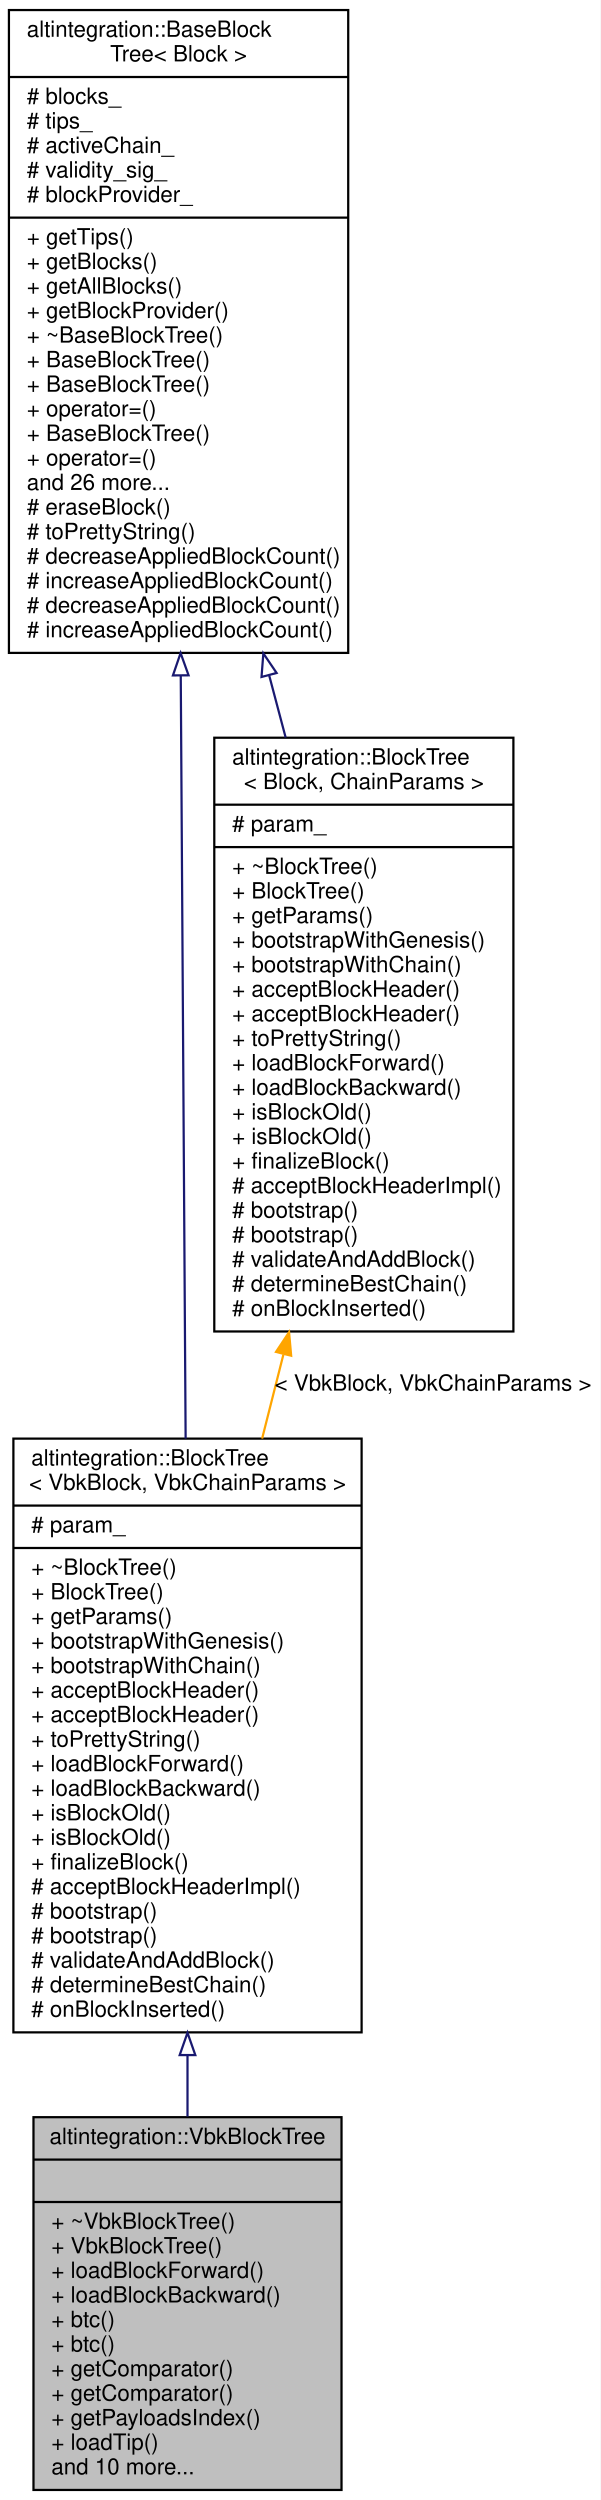
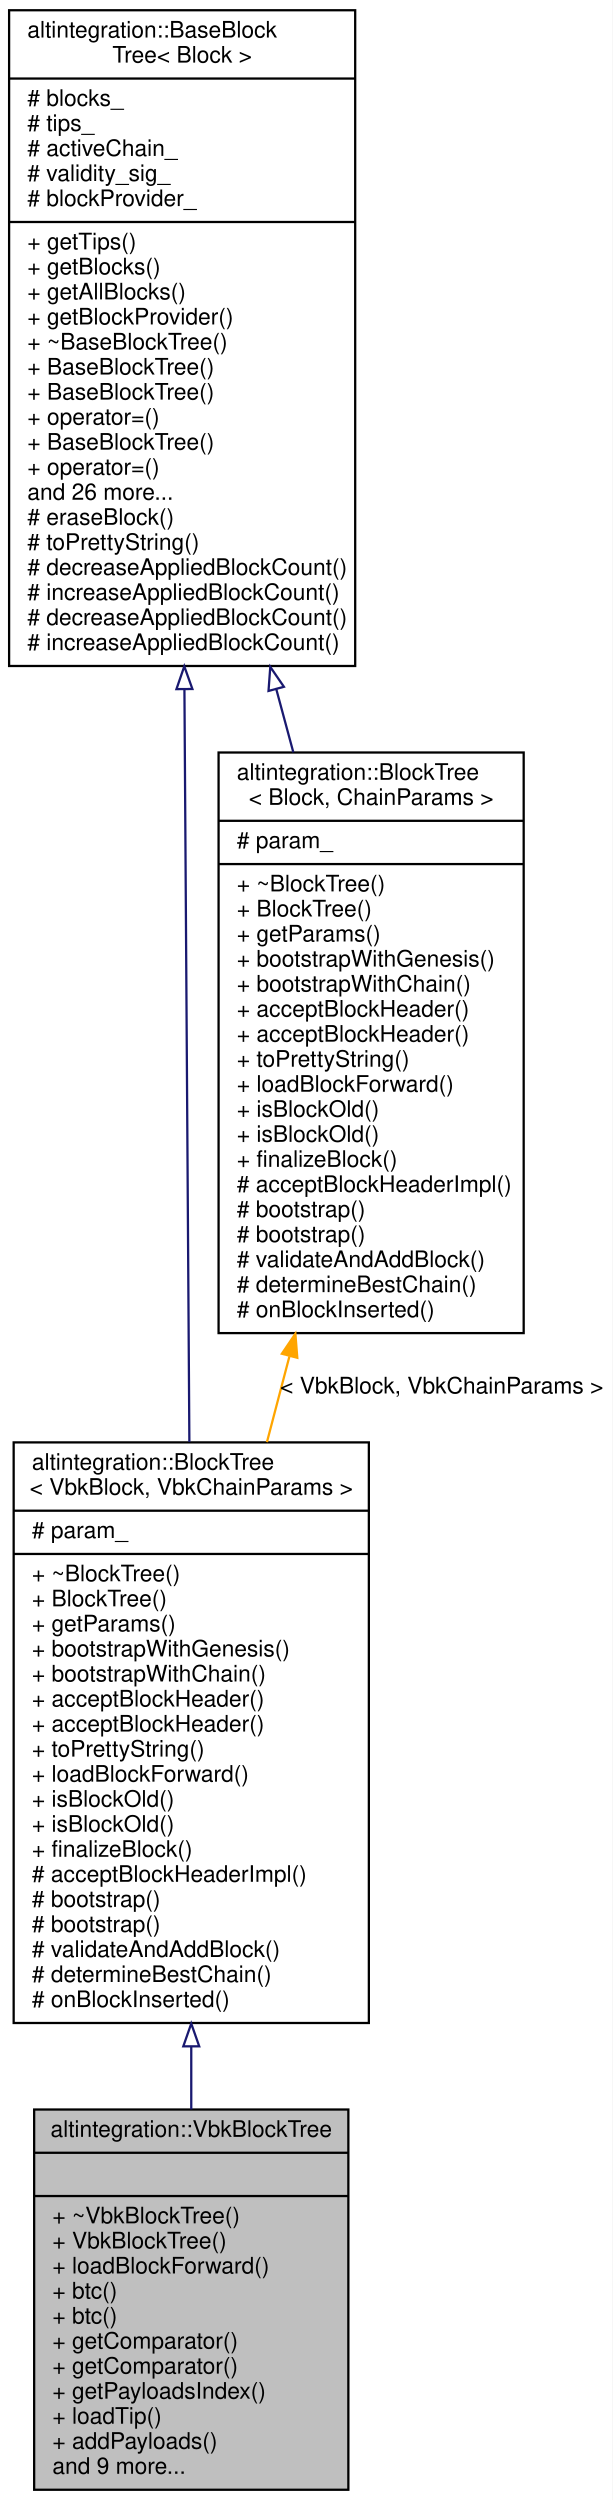
- <svg xmlns="http://www.w3.org/2000/svg" xmlns:xlink="http://www.w3.org/1999/xlink" width="269pt" height="1120pt" viewBox="0.00 0.00 269.00 1120.00">
-   <g id="graph0" class="graph" transform="scale(1 1) rotate(0) translate(4 1116)">
-     <polygon fill="white" stroke="transparent" points="-4,4 -4,-1116 265,-1116 265,4 -4,4" />
+ <svg xmlns="http://www.w3.org/2000/svg" xmlns:xlink="http://www.w3.org/1999/xlink" width="269pt" height="1098pt" viewBox="0.00 0.00 269.00 1098.00">
+   <g id="graph0" class="graph" transform="scale(1 1) rotate(0) translate(4 1094)">
+     <polygon fill="white" stroke="transparent" points="-4,4 -4,-1094 265,-1094 265,4 -4,4" />
    <g id="node1" class="node">
      <g id="a_node1">
        <a xlink:title="Veriblock block tree.">
          <polygon fill="#bfbfbf" stroke="black" points="11,-0.5 11,-167.5 149,-167.5 149,-0.5 11,-0.5" />
          <text text-anchor="middle" x="80" y="-155.5" font-family="Helvetica,sans-Serif" font-size="10.00">altintegration::VbkBlockTree</text>
          <polyline fill="none" stroke="black" points="11,-148.5 149,-148.5 " />
          <text text-anchor="middle" x="80" y="-136.5" font-family="Helvetica,sans-Serif" font-size="10.00"> </text>
          <polyline fill="none" stroke="black" points="11,-129.5 149,-129.5 " />
          <text text-anchor="start" x="19" y="-117.5" font-family="Helvetica,sans-Serif" font-size="10.00">+ ~VbkBlockTree()</text>
          <text text-anchor="start" x="19" y="-106.5" font-family="Helvetica,sans-Serif" font-size="10.00">+ VbkBlockTree()</text>
          <text text-anchor="start" x="19" y="-95.5" font-family="Helvetica,sans-Serif" font-size="10.00">+ loadBlockForward()</text>
-           <text text-anchor="start" x="19" y="-84.5" font-family="Helvetica,sans-Serif" font-size="10.00">+ loadBlockBackward()</text>
+           <text text-anchor="start" x="19" y="-84.5" font-family="Helvetica,sans-Serif" font-size="10.00">+ btc()</text>
          <text text-anchor="start" x="19" y="-73.5" font-family="Helvetica,sans-Serif" font-size="10.00">+ btc()</text>
-           <text text-anchor="start" x="19" y="-62.5" font-family="Helvetica,sans-Serif" font-size="10.00">+ btc()</text>
+           <text text-anchor="start" x="19" y="-62.5" font-family="Helvetica,sans-Serif" font-size="10.00">+ getComparator()</text>
          <text text-anchor="start" x="19" y="-51.5" font-family="Helvetica,sans-Serif" font-size="10.00">+ getComparator()</text>
-           <text text-anchor="start" x="19" y="-40.5" font-family="Helvetica,sans-Serif" font-size="10.00">+ getComparator()</text>
-           <text text-anchor="start" x="19" y="-29.5" font-family="Helvetica,sans-Serif" font-size="10.00">+ getPayloadsIndex()</text>
-           <text text-anchor="start" x="19" y="-18.5" font-family="Helvetica,sans-Serif" font-size="10.00">+ loadTip()</text>
-           <text text-anchor="start" x="19" y="-7.5" font-family="Helvetica,sans-Serif" font-size="10.00">and 10 more...</text>
+           <text text-anchor="start" x="19" y="-40.5" font-family="Helvetica,sans-Serif" font-size="10.00">+ getPayloadsIndex()</text>
+           <text text-anchor="start" x="19" y="-29.5" font-family="Helvetica,sans-Serif" font-size="10.00">+ loadTip()</text>
+           <text text-anchor="start" x="19" y="-18.5" font-family="Helvetica,sans-Serif" font-size="10.00">+ addPayloads()</text>
+           <text text-anchor="start" x="19" y="-7.5" font-family="Helvetica,sans-Serif" font-size="10.00">and 9 more...</text>
        </a>
      </g>
    </g>
    <g id="node2" class="node">
      <g id="a_node2">
        <a xlink:href="structaltintegration_1_1BlockTree.html" target="_top" xlink:title=" ">
-           <polygon fill="white" stroke="black" points="2,-205.5 2,-471.5 158,-471.5 158,-205.5 2,-205.5" />
-           <text text-anchor="start" x="10" y="-459.5" font-family="Helvetica,sans-Serif" font-size="10.00">altintegration::BlockTree</text>
-           <text text-anchor="middle" x="80" y="-448.5" font-family="Helvetica,sans-Serif" font-size="10.00">&lt; VbkBlock, VbkChainParams &gt;</text>
-           <polyline fill="none" stroke="black" points="2,-441.5 158,-441.5 " />
-           <text text-anchor="start" x="10" y="-429.5" font-family="Helvetica,sans-Serif" font-size="10.00"># param_</text>
-           <polyline fill="none" stroke="black" points="2,-422.5 158,-422.5 " />
-           <text text-anchor="start" x="10" y="-410.5" font-family="Helvetica,sans-Serif" font-size="10.00">+ ~BlockTree()</text>
-           <text text-anchor="start" x="10" y="-399.5" font-family="Helvetica,sans-Serif" font-size="10.00">+ BlockTree()</text>
-           <text text-anchor="start" x="10" y="-388.5" font-family="Helvetica,sans-Serif" font-size="10.00">+ getParams()</text>
-           <text text-anchor="start" x="10" y="-377.5" font-family="Helvetica,sans-Serif" font-size="10.00">+ bootstrapWithGenesis()</text>
-           <text text-anchor="start" x="10" y="-366.5" font-family="Helvetica,sans-Serif" font-size="10.00">+ bootstrapWithChain()</text>
-           <text text-anchor="start" x="10" y="-355.5" font-family="Helvetica,sans-Serif" font-size="10.00">+ acceptBlockHeader()</text>
+           <polygon fill="white" stroke="black" points="2,-205.5 2,-460.5 158,-460.5 158,-205.5 2,-205.5" />
+           <text text-anchor="start" x="10" y="-448.5" font-family="Helvetica,sans-Serif" font-size="10.00">altintegration::BlockTree</text>
+           <text text-anchor="middle" x="80" y="-437.5" font-family="Helvetica,sans-Serif" font-size="10.00">&lt; VbkBlock, VbkChainParams &gt;</text>
+           <polyline fill="none" stroke="black" points="2,-430.5 158,-430.5 " />
+           <text text-anchor="start" x="10" y="-418.5" font-family="Helvetica,sans-Serif" font-size="10.00"># param_</text>
+           <polyline fill="none" stroke="black" points="2,-411.5 158,-411.5 " />
+           <text text-anchor="start" x="10" y="-399.5" font-family="Helvetica,sans-Serif" font-size="10.00">+ ~BlockTree()</text>
+           <text text-anchor="start" x="10" y="-388.5" font-family="Helvetica,sans-Serif" font-size="10.00">+ BlockTree()</text>
+           <text text-anchor="start" x="10" y="-377.5" font-family="Helvetica,sans-Serif" font-size="10.00">+ getParams()</text>
+           <text text-anchor="start" x="10" y="-366.5" font-family="Helvetica,sans-Serif" font-size="10.00">+ bootstrapWithGenesis()</text>
+           <text text-anchor="start" x="10" y="-355.5" font-family="Helvetica,sans-Serif" font-size="10.00">+ bootstrapWithChain()</text>
          <text text-anchor="start" x="10" y="-344.5" font-family="Helvetica,sans-Serif" font-size="10.00">+ acceptBlockHeader()</text>
-           <text text-anchor="start" x="10" y="-333.5" font-family="Helvetica,sans-Serif" font-size="10.00">+ toPrettyString()</text>
-           <text text-anchor="start" x="10" y="-322.5" font-family="Helvetica,sans-Serif" font-size="10.00">+ loadBlockForward()</text>
-           <text text-anchor="start" x="10" y="-311.5" font-family="Helvetica,sans-Serif" font-size="10.00">+ loadBlockBackward()</text>
+           <text text-anchor="start" x="10" y="-333.5" font-family="Helvetica,sans-Serif" font-size="10.00">+ acceptBlockHeader()</text>
+           <text text-anchor="start" x="10" y="-322.5" font-family="Helvetica,sans-Serif" font-size="10.00">+ toPrettyString()</text>
+           <text text-anchor="start" x="10" y="-311.5" font-family="Helvetica,sans-Serif" font-size="10.00">+ loadBlockForward()</text>
          <text text-anchor="start" x="10" y="-300.5" font-family="Helvetica,sans-Serif" font-size="10.00">+ isBlockOld()</text>
          <text text-anchor="start" x="10" y="-289.5" font-family="Helvetica,sans-Serif" font-size="10.00">+ isBlockOld()</text>
          <text text-anchor="start" x="10" y="-278.5" font-family="Helvetica,sans-Serif" font-size="10.00">+ finalizeBlock()</text>
          <text text-anchor="start" x="10" y="-267.5" font-family="Helvetica,sans-Serif" font-size="10.00"># acceptBlockHeaderImpl()</text>
          <text text-anchor="start" x="10" y="-256.5" font-family="Helvetica,sans-Serif" font-size="10.00"># bootstrap()</text>
          <text text-anchor="start" x="10" y="-245.5" font-family="Helvetica,sans-Serif" font-size="10.00"># bootstrap()</text>
          <text text-anchor="start" x="10" y="-234.5" font-family="Helvetica,sans-Serif" font-size="10.00"># validateAndAddBlock()</text>
          <text text-anchor="start" x="10" y="-223.5" font-family="Helvetica,sans-Serif" font-size="10.00"># determineBestChain()</text>
          <text text-anchor="start" x="10" y="-212.5" font-family="Helvetica,sans-Serif" font-size="10.00"># onBlockInserted()</text>
        </a>
      </g>
    </g>
    <g id="edge1" class="edge">
-       <path fill="none" stroke="midnightblue" d="M80,-195.19C80,-185.87 80,-176.67 80,-167.8" />
-       <polygon fill="none" stroke="midnightblue" points="76.5,-195.33 80,-205.33 83.5,-195.33 76.5,-195.33" />
+       <path fill="none" stroke="midnightblue" d="M80,-195.07C80,-185.72 80,-176.48 80,-167.56" />
+       <polygon fill="none" stroke="midnightblue" points="76.5,-195.24 80,-205.24 83.5,-195.24 76.5,-195.24" />
    </g>
    <g id="node3" class="node">
      <g id="a_node3">
        <a xlink:href="structaltintegration_1_1BaseBlockTree.html" target="_top" xlink:title="Base block tree that stores all blocks, maintains tree tips, maintains active chain.">
-           <polygon fill="white" stroke="black" points="0,-823.5 0,-1111.5 152,-1111.5 152,-823.5 0,-823.5" />
-           <text text-anchor="start" x="8" y="-1099.5" font-family="Helvetica,sans-Serif" font-size="10.00">altintegration::BaseBlock</text>
-           <text text-anchor="middle" x="76" y="-1088.5" font-family="Helvetica,sans-Serif" font-size="10.00">Tree&lt; Block &gt;</text>
-           <polyline fill="none" stroke="black" points="0,-1081.5 152,-1081.5 " />
-           <text text-anchor="start" x="8" y="-1069.5" font-family="Helvetica,sans-Serif" font-size="10.00"># blocks_</text>
-           <text text-anchor="start" x="8" y="-1058.5" font-family="Helvetica,sans-Serif" font-size="10.00"># tips_</text>
-           <text text-anchor="start" x="8" y="-1047.5" font-family="Helvetica,sans-Serif" font-size="10.00"># activeChain_</text>
-           <text text-anchor="start" x="8" y="-1036.5" font-family="Helvetica,sans-Serif" font-size="10.00"># validity_sig_</text>
-           <text text-anchor="start" x="8" y="-1025.5" font-family="Helvetica,sans-Serif" font-size="10.00"># blockProvider_</text>
-           <polyline fill="none" stroke="black" points="0,-1018.5 152,-1018.5 " />
-           <text text-anchor="start" x="8" y="-1006.5" font-family="Helvetica,sans-Serif" font-size="10.00">+ getTips()</text>
-           <text text-anchor="start" x="8" y="-995.5" font-family="Helvetica,sans-Serif" font-size="10.00">+ getBlocks()</text>
-           <text text-anchor="start" x="8" y="-984.5" font-family="Helvetica,sans-Serif" font-size="10.00">+ getAllBlocks()</text>
-           <text text-anchor="start" x="8" y="-973.5" font-family="Helvetica,sans-Serif" font-size="10.00">+ getBlockProvider()</text>
-           <text text-anchor="start" x="8" y="-962.5" font-family="Helvetica,sans-Serif" font-size="10.00">+ ~BaseBlockTree()</text>
-           <text text-anchor="start" x="8" y="-951.5" font-family="Helvetica,sans-Serif" font-size="10.00">+ BaseBlockTree()</text>
-           <text text-anchor="start" x="8" y="-940.5" font-family="Helvetica,sans-Serif" font-size="10.00">+ BaseBlockTree()</text>
-           <text text-anchor="start" x="8" y="-929.5" font-family="Helvetica,sans-Serif" font-size="10.00">+ operator=()</text>
+           <polygon fill="white" stroke="black" points="0,-801.5 0,-1089.5 152,-1089.5 152,-801.5 0,-801.5" />
+           <text text-anchor="start" x="8" y="-1077.5" font-family="Helvetica,sans-Serif" font-size="10.00">altintegration::BaseBlock</text>
+           <text text-anchor="middle" x="76" y="-1066.5" font-family="Helvetica,sans-Serif" font-size="10.00">Tree&lt; Block &gt;</text>
+           <polyline fill="none" stroke="black" points="0,-1059.5 152,-1059.5 " />
+           <text text-anchor="start" x="8" y="-1047.5" font-family="Helvetica,sans-Serif" font-size="10.00"># blocks_</text>
+           <text text-anchor="start" x="8" y="-1036.5" font-family="Helvetica,sans-Serif" font-size="10.00"># tips_</text>
+           <text text-anchor="start" x="8" y="-1025.5" font-family="Helvetica,sans-Serif" font-size="10.00"># activeChain_</text>
+           <text text-anchor="start" x="8" y="-1014.5" font-family="Helvetica,sans-Serif" font-size="10.00"># validity_sig_</text>
+           <text text-anchor="start" x="8" y="-1003.5" font-family="Helvetica,sans-Serif" font-size="10.00"># blockProvider_</text>
+           <polyline fill="none" stroke="black" points="0,-996.5 152,-996.5 " />
+           <text text-anchor="start" x="8" y="-984.5" font-family="Helvetica,sans-Serif" font-size="10.00">+ getTips()</text>
+           <text text-anchor="start" x="8" y="-973.5" font-family="Helvetica,sans-Serif" font-size="10.00">+ getBlocks()</text>
+           <text text-anchor="start" x="8" y="-962.5" font-family="Helvetica,sans-Serif" font-size="10.00">+ getAllBlocks()</text>
+           <text text-anchor="start" x="8" y="-951.5" font-family="Helvetica,sans-Serif" font-size="10.00">+ getBlockProvider()</text>
+           <text text-anchor="start" x="8" y="-940.5" font-family="Helvetica,sans-Serif" font-size="10.00">+ ~BaseBlockTree()</text>
+           <text text-anchor="start" x="8" y="-929.5" font-family="Helvetica,sans-Serif" font-size="10.00">+ BaseBlockTree()</text>
          <text text-anchor="start" x="8" y="-918.5" font-family="Helvetica,sans-Serif" font-size="10.00">+ BaseBlockTree()</text>
          <text text-anchor="start" x="8" y="-907.5" font-family="Helvetica,sans-Serif" font-size="10.00">+ operator=()</text>
-           <text text-anchor="start" x="8" y="-896.5" font-family="Helvetica,sans-Serif" font-size="10.00">and 26 more...</text>
-           <text text-anchor="start" x="8" y="-885.5" font-family="Helvetica,sans-Serif" font-size="10.00"># eraseBlock()</text>
-           <text text-anchor="start" x="8" y="-874.5" font-family="Helvetica,sans-Serif" font-size="10.00"># toPrettyString()</text>
-           <text text-anchor="start" x="8" y="-863.5" font-family="Helvetica,sans-Serif" font-size="10.00"># decreaseAppliedBlockCount()</text>
-           <text text-anchor="start" x="8" y="-852.5" font-family="Helvetica,sans-Serif" font-size="10.00"># increaseAppliedBlockCount()</text>
+           <text text-anchor="start" x="8" y="-896.5" font-family="Helvetica,sans-Serif" font-size="10.00">+ BaseBlockTree()</text>
+           <text text-anchor="start" x="8" y="-885.5" font-family="Helvetica,sans-Serif" font-size="10.00">+ operator=()</text>
+           <text text-anchor="start" x="8" y="-874.5" font-family="Helvetica,sans-Serif" font-size="10.00">and 26 more...</text>
+           <text text-anchor="start" x="8" y="-863.5" font-family="Helvetica,sans-Serif" font-size="10.00"># eraseBlock()</text>
+           <text text-anchor="start" x="8" y="-852.5" font-family="Helvetica,sans-Serif" font-size="10.00"># toPrettyString()</text>
          <text text-anchor="start" x="8" y="-841.5" font-family="Helvetica,sans-Serif" font-size="10.00"># decreaseAppliedBlockCount()</text>
          <text text-anchor="start" x="8" y="-830.5" font-family="Helvetica,sans-Serif" font-size="10.00"># increaseAppliedBlockCount()</text>
+           <text text-anchor="start" x="8" y="-819.5" font-family="Helvetica,sans-Serif" font-size="10.00"># decreaseAppliedBlockCount()</text>
+           <text text-anchor="start" x="8" y="-808.5" font-family="Helvetica,sans-Serif" font-size="10.00"># increaseAppliedBlockCount()</text>
        </a>
      </g>
    </g>
    <g id="edge2" class="edge">
-       <path fill="none" stroke="midnightblue" d="M76.98,-813.41C77.64,-708.73 78.52,-571.38 79.16,-471.52" />
-       <polygon fill="none" stroke="midnightblue" points="73.48,-813.42 76.91,-823.44 80.48,-813.46 73.48,-813.42" />
+       <path fill="none" stroke="midnightblue" d="M77,-791.28C77.67,-689.24 78.54,-556.77 79.17,-460.7" />
+       <polygon fill="none" stroke="midnightblue" points="73.5,-791.34 76.94,-801.36 80.5,-791.39 73.5,-791.34" />
    </g>
    <g id="node4" class="node">
      <g id="a_node4">
        <a xlink:href="structaltintegration_1_1BlockTree.html" target="_top" xlink:title="BlockTree is a tree of blocks with single &quot;bootstrap&quot; block as root.">
-           <polygon fill="white" stroke="black" points="92,-519.5 92,-785.5 226,-785.5 226,-519.5 92,-519.5" />
-           <text text-anchor="start" x="100" y="-773.5" font-family="Helvetica,sans-Serif" font-size="10.00">altintegration::BlockTree</text>
-           <text text-anchor="middle" x="159" y="-762.5" font-family="Helvetica,sans-Serif" font-size="10.00">&lt; Block, ChainParams &gt;</text>
-           <polyline fill="none" stroke="black" points="92,-755.5 226,-755.5 " />
-           <text text-anchor="start" x="100" y="-743.5" font-family="Helvetica,sans-Serif" font-size="10.00"># param_</text>
-           <polyline fill="none" stroke="black" points="92,-736.5 226,-736.5 " />
-           <text text-anchor="start" x="100" y="-724.5" font-family="Helvetica,sans-Serif" font-size="10.00">+ ~BlockTree()</text>
-           <text text-anchor="start" x="100" y="-713.5" font-family="Helvetica,sans-Serif" font-size="10.00">+ BlockTree()</text>
-           <text text-anchor="start" x="100" y="-702.5" font-family="Helvetica,sans-Serif" font-size="10.00">+ getParams()</text>
-           <text text-anchor="start" x="100" y="-691.5" font-family="Helvetica,sans-Serif" font-size="10.00">+ bootstrapWithGenesis()</text>
-           <text text-anchor="start" x="100" y="-680.5" font-family="Helvetica,sans-Serif" font-size="10.00">+ bootstrapWithChain()</text>
-           <text text-anchor="start" x="100" y="-669.5" font-family="Helvetica,sans-Serif" font-size="10.00">+ acceptBlockHeader()</text>
-           <text text-anchor="start" x="100" y="-658.5" font-family="Helvetica,sans-Serif" font-size="10.00">+ acceptBlockHeader()</text>
-           <text text-anchor="start" x="100" y="-647.5" font-family="Helvetica,sans-Serif" font-size="10.00">+ toPrettyString()</text>
-           <text text-anchor="start" x="100" y="-636.5" font-family="Helvetica,sans-Serif" font-size="10.00">+ loadBlockForward()</text>
-           <text text-anchor="start" x="100" y="-625.5" font-family="Helvetica,sans-Serif" font-size="10.00">+ loadBlockBackward()</text>
-           <text text-anchor="start" x="100" y="-614.5" font-family="Helvetica,sans-Serif" font-size="10.00">+ isBlockOld()</text>
+           <polygon fill="white" stroke="black" points="92,-508.5 92,-763.5 226,-763.5 226,-508.5 92,-508.5" />
+           <text text-anchor="start" x="100" y="-751.5" font-family="Helvetica,sans-Serif" font-size="10.00">altintegration::BlockTree</text>
+           <text text-anchor="middle" x="159" y="-740.5" font-family="Helvetica,sans-Serif" font-size="10.00">&lt; Block, ChainParams &gt;</text>
+           <polyline fill="none" stroke="black" points="92,-733.5 226,-733.5 " />
+           <text text-anchor="start" x="100" y="-721.5" font-family="Helvetica,sans-Serif" font-size="10.00"># param_</text>
+           <polyline fill="none" stroke="black" points="92,-714.5 226,-714.5 " />
+           <text text-anchor="start" x="100" y="-702.5" font-family="Helvetica,sans-Serif" font-size="10.00">+ ~BlockTree()</text>
+           <text text-anchor="start" x="100" y="-691.5" font-family="Helvetica,sans-Serif" font-size="10.00">+ BlockTree()</text>
+           <text text-anchor="start" x="100" y="-680.5" font-family="Helvetica,sans-Serif" font-size="10.00">+ getParams()</text>
+           <text text-anchor="start" x="100" y="-669.5" font-family="Helvetica,sans-Serif" font-size="10.00">+ bootstrapWithGenesis()</text>
+           <text text-anchor="start" x="100" y="-658.5" font-family="Helvetica,sans-Serif" font-size="10.00">+ bootstrapWithChain()</text>
+           <text text-anchor="start" x="100" y="-647.5" font-family="Helvetica,sans-Serif" font-size="10.00">+ acceptBlockHeader()</text>
+           <text text-anchor="start" x="100" y="-636.5" font-family="Helvetica,sans-Serif" font-size="10.00">+ acceptBlockHeader()</text>
+           <text text-anchor="start" x="100" y="-625.5" font-family="Helvetica,sans-Serif" font-size="10.00">+ toPrettyString()</text>
+           <text text-anchor="start" x="100" y="-614.5" font-family="Helvetica,sans-Serif" font-size="10.00">+ loadBlockForward()</text>
          <text text-anchor="start" x="100" y="-603.5" font-family="Helvetica,sans-Serif" font-size="10.00">+ isBlockOld()</text>
-           <text text-anchor="start" x="100" y="-592.5" font-family="Helvetica,sans-Serif" font-size="10.00">+ finalizeBlock()</text>
-           <text text-anchor="start" x="100" y="-581.5" font-family="Helvetica,sans-Serif" font-size="10.00"># acceptBlockHeaderImpl()</text>
-           <text text-anchor="start" x="100" y="-570.5" font-family="Helvetica,sans-Serif" font-size="10.00"># bootstrap()</text>
+           <text text-anchor="start" x="100" y="-592.5" font-family="Helvetica,sans-Serif" font-size="10.00">+ isBlockOld()</text>
+           <text text-anchor="start" x="100" y="-581.5" font-family="Helvetica,sans-Serif" font-size="10.00">+ finalizeBlock()</text>
+           <text text-anchor="start" x="100" y="-570.5" font-family="Helvetica,sans-Serif" font-size="10.00"># acceptBlockHeaderImpl()</text>
          <text text-anchor="start" x="100" y="-559.5" font-family="Helvetica,sans-Serif" font-size="10.00"># bootstrap()</text>
-           <text text-anchor="start" x="100" y="-548.5" font-family="Helvetica,sans-Serif" font-size="10.00"># validateAndAddBlock()</text>
-           <text text-anchor="start" x="100" y="-537.5" font-family="Helvetica,sans-Serif" font-size="10.00"># determineBestChain()</text>
-           <text text-anchor="start" x="100" y="-526.5" font-family="Helvetica,sans-Serif" font-size="10.00"># onBlockInserted()</text>
+           <text text-anchor="start" x="100" y="-548.5" font-family="Helvetica,sans-Serif" font-size="10.00"># bootstrap()</text>
+           <text text-anchor="start" x="100" y="-537.5" font-family="Helvetica,sans-Serif" font-size="10.00"># validateAndAddBlock()</text>
+           <text text-anchor="start" x="100" y="-526.5" font-family="Helvetica,sans-Serif" font-size="10.00"># determineBestChain()</text>
+           <text text-anchor="start" x="100" y="-515.5" font-family="Helvetica,sans-Serif" font-size="10.00"># onBlockInserted()</text>
        </a>
      </g>
    </g>
    <g id="edge4" class="edge">
-       <path fill="none" stroke="midnightblue" d="M116.56,-813.55C119.04,-804.21 121.52,-794.84 123.97,-785.6" />
-       <polygon fill="none" stroke="midnightblue" points="113.16,-812.72 113.98,-823.28 119.92,-814.51 113.16,-812.72" />
+       <path fill="none" stroke="midnightblue" d="M117.32,-791.4C119.84,-782.09 122.35,-772.77 124.83,-763.58" />
+       <polygon fill="none" stroke="midnightblue" points="113.93,-790.54 114.71,-801.1 120.69,-792.36 113.93,-790.54" />
    </g>
    <g id="edge3" class="edge">
-       <path fill="none" stroke="orange" d="M122.96,-509.16C119.78,-496.62 116.58,-483.97 113.43,-471.52" />
-       <polygon fill="orange" stroke="orange" points="119.65,-510.35 125.5,-519.18 126.44,-508.63 119.65,-510.35" />
-       <text text-anchor="middle" x="190" y="-493" font-family="Helvetica,sans-Serif" font-size="10.00"> &lt; VbkBlock, VbkChainParams &gt;</text>
+       <path fill="none" stroke="orange" d="M123.1,-498.22C119.81,-485.7 116.5,-473.05 113.24,-460.63" />
+       <polygon fill="orange" stroke="orange" points="119.8,-499.44 125.73,-508.22 126.57,-497.66 119.8,-499.44" />
+       <text text-anchor="middle" x="190" y="-482" font-family="Helvetica,sans-Serif" font-size="10.00"> &lt; VbkBlock, VbkChainParams &gt;</text>
    </g>
  </g>
</svg>
